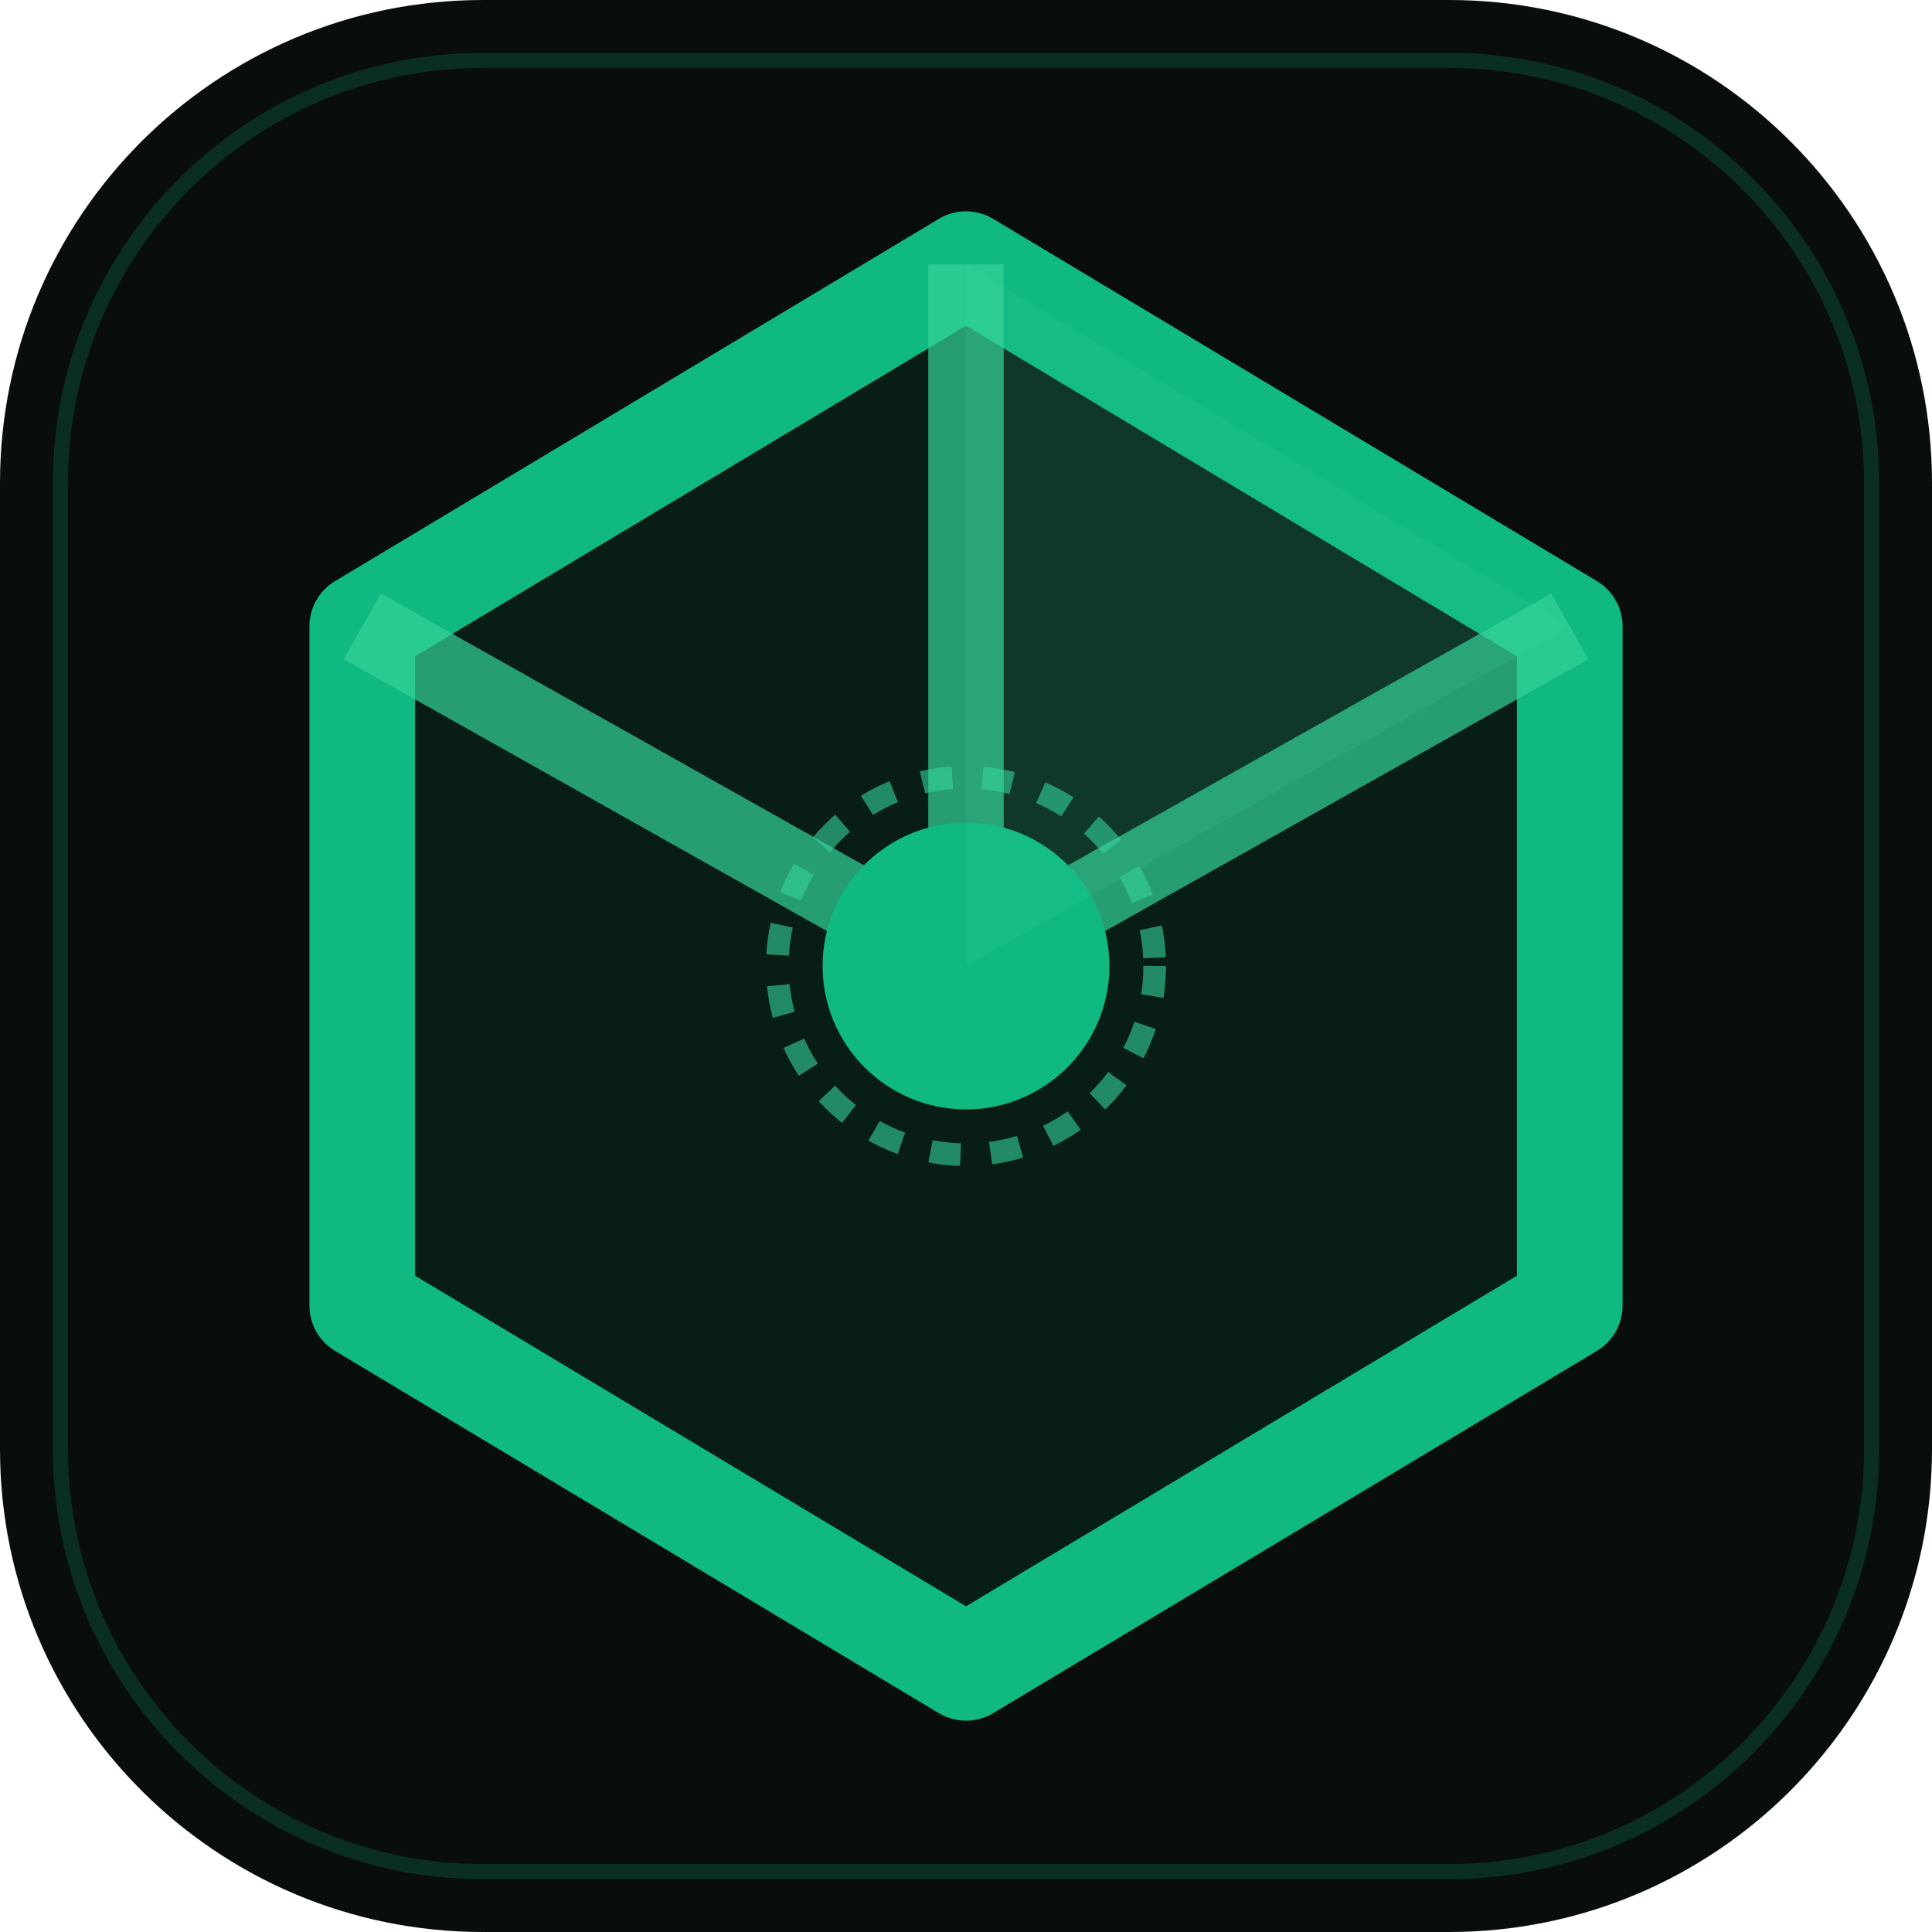
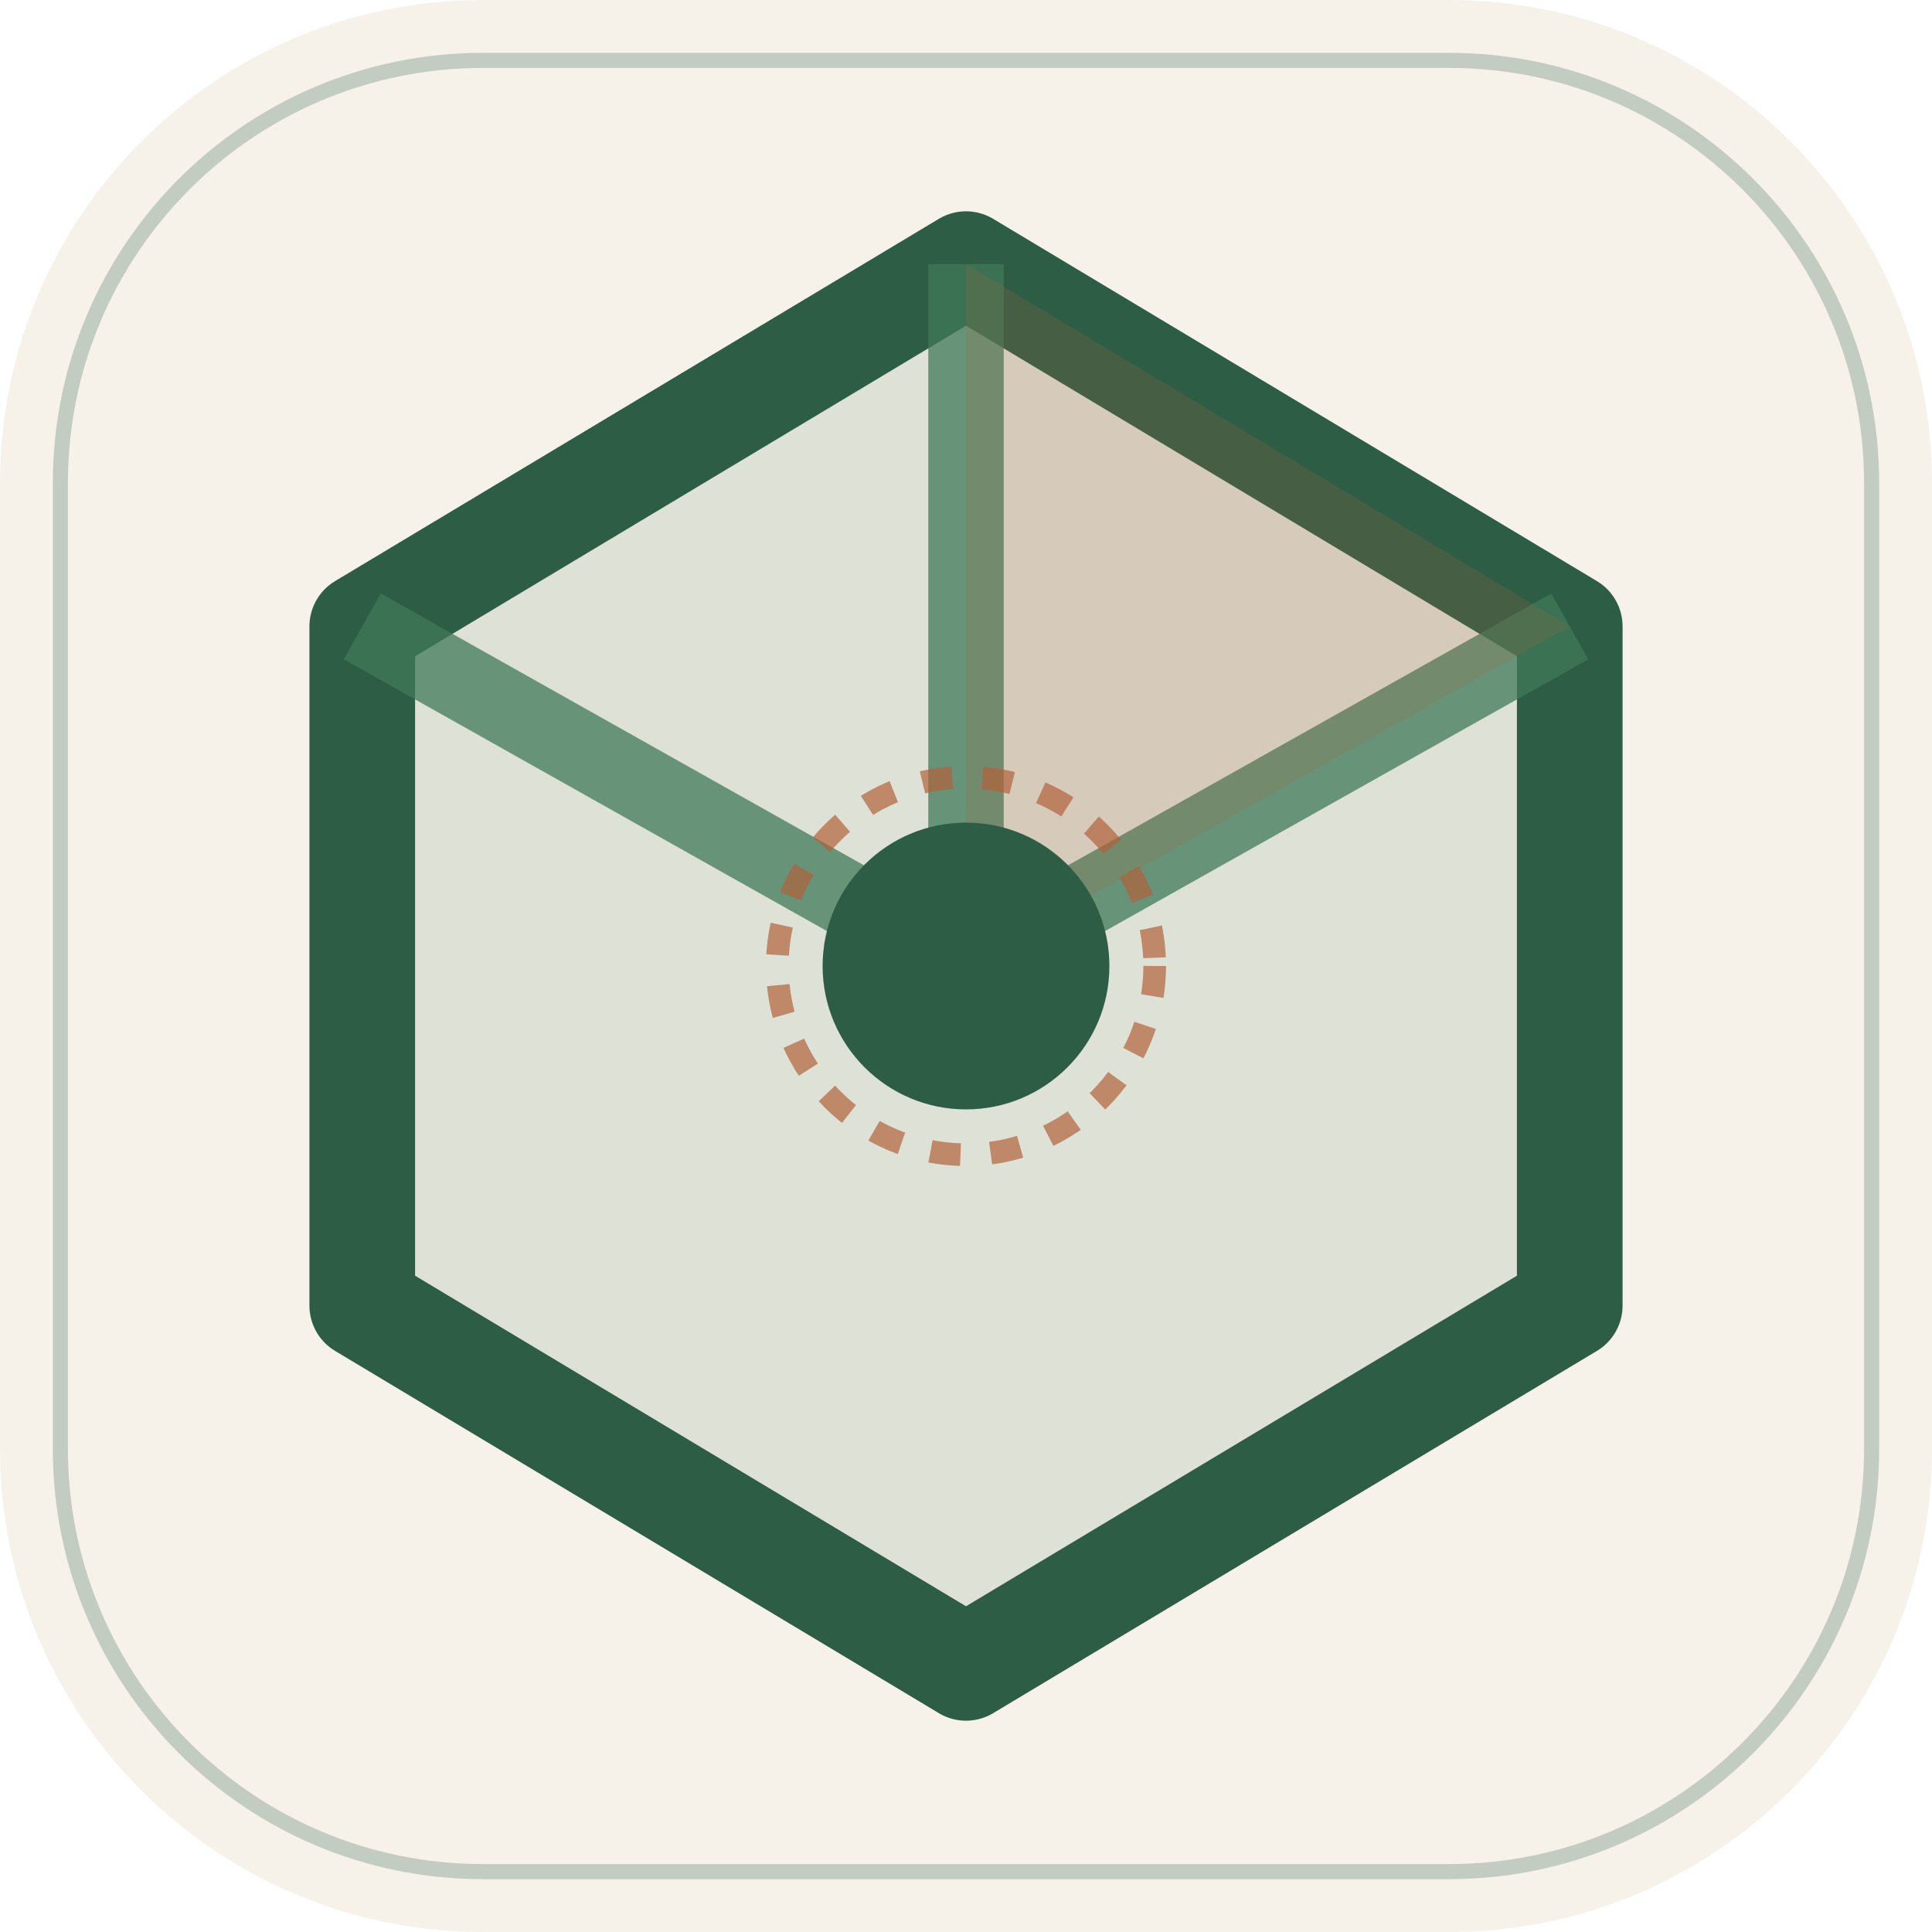
<svg xmlns="http://www.w3.org/2000/svg" viewBox="0 0 512 512" fill="none">
-   <rect width="512" height="512" rx="128" fill="#090D0B" />
-   <rect x="16" y="16" width="480" height="480" rx="112" stroke="#10B981" stroke-width="4" stroke-opacity="0.2" />
-   <path d="M256 70L416 166V346L256 442L96 346V166L256 70Z" stroke="#10B981" stroke-width="28" stroke-linejoin="round" fill="#064E3B" fill-opacity="0.25" />
-   <path d="M256 70V256M96 166L256 256M416 166L256 256" stroke="#34D399" stroke-width="20" stroke-linejoin="round" opacity="0.7" />
-   <circle cx="256" cy="256" r="38" fill="#10B981" />
-   <circle cx="256" cy="256" r="50" stroke="#34D399" stroke-width="6" stroke-dasharray="8 8" opacity="0.6" />
-   <path d="M256 70L416 166L256 256Z" fill="#34D399" opacity="0.15" />
+   <rect width="512" height="512" rx="128" fill="#F6F2EA" />
+   <rect x="16" y="16" width="480" height="480" rx="112" stroke="#2E5D45" stroke-width="4" stroke-opacity="0.25" />
+   <path d="M256 70L416 166V346L256 442L96 346V166L256 70Z" stroke="#2E5D45" stroke-width="28" stroke-linejoin="round" fill="#2E5D45" fill-opacity="0.12" />
+   <path d="M256 70V256M96 166L256 256M416 166L256 256" stroke="#3F7A58" stroke-width="20" stroke-linejoin="round" opacity="0.75" />
+   <path d="M256 70L416 166L256 256Z" fill="#B0623B" opacity="0.18" />
+   <circle cx="256" cy="256" r="38" fill="#2E5D45" />
+   <circle cx="256" cy="256" r="50" stroke="#B0623B" stroke-width="6" stroke-dasharray="8 8" opacity="0.7" />
</svg>
